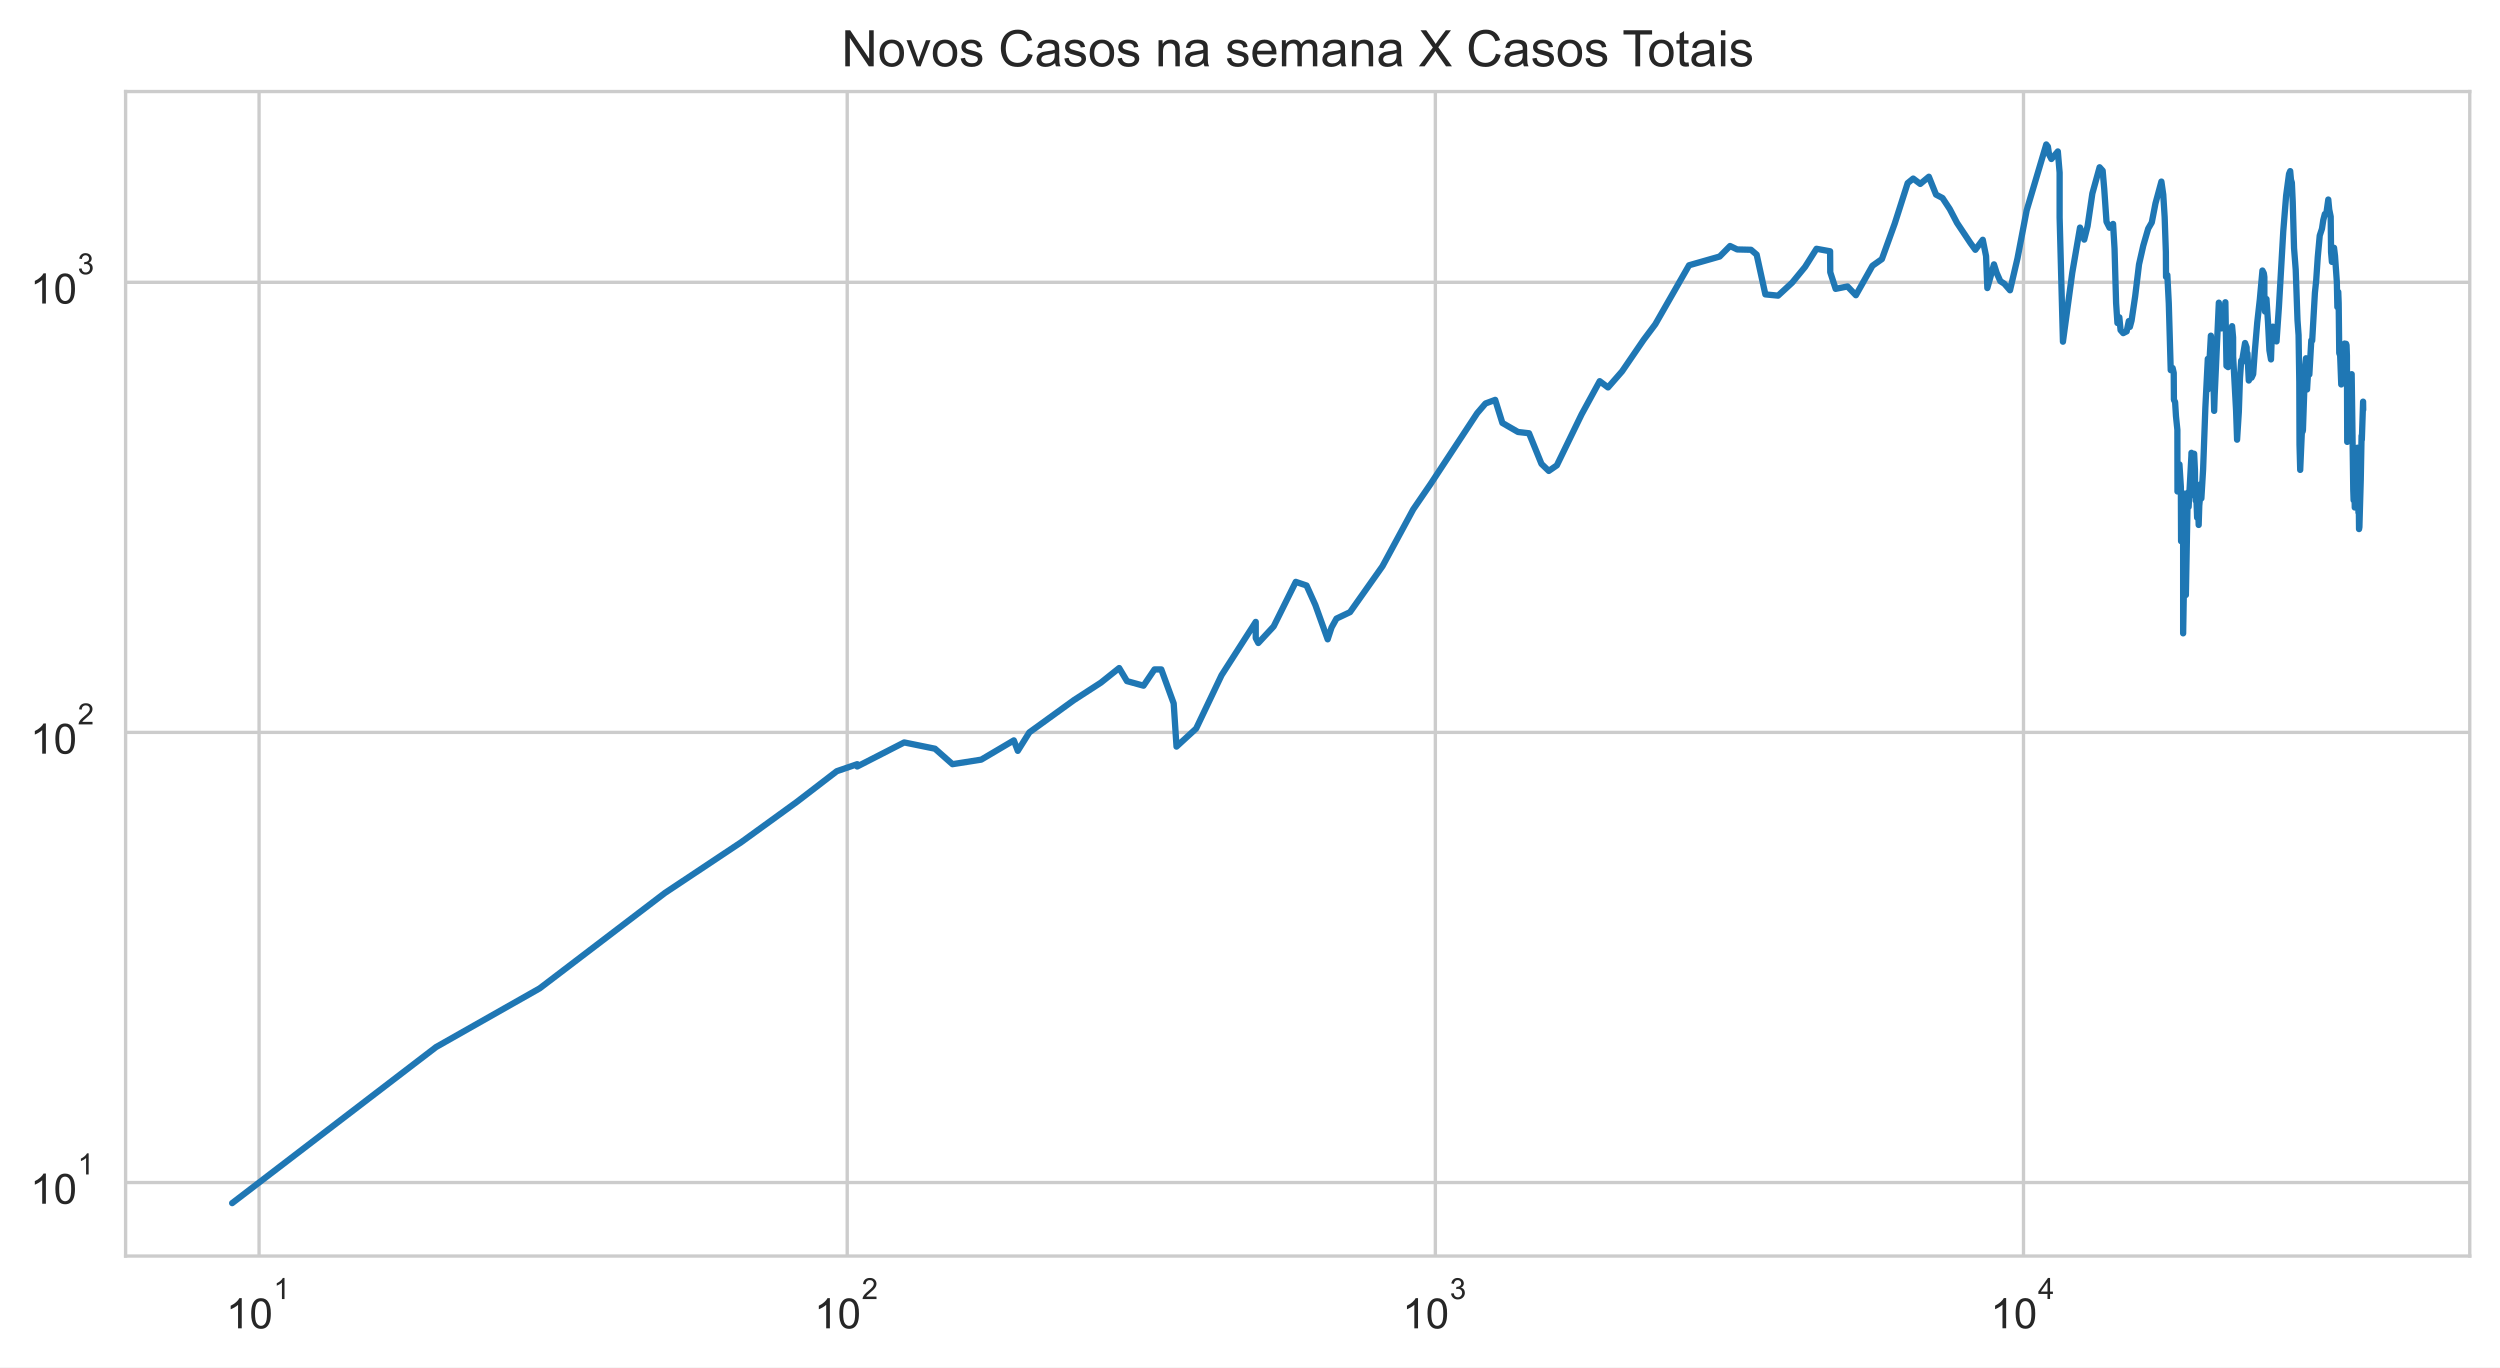
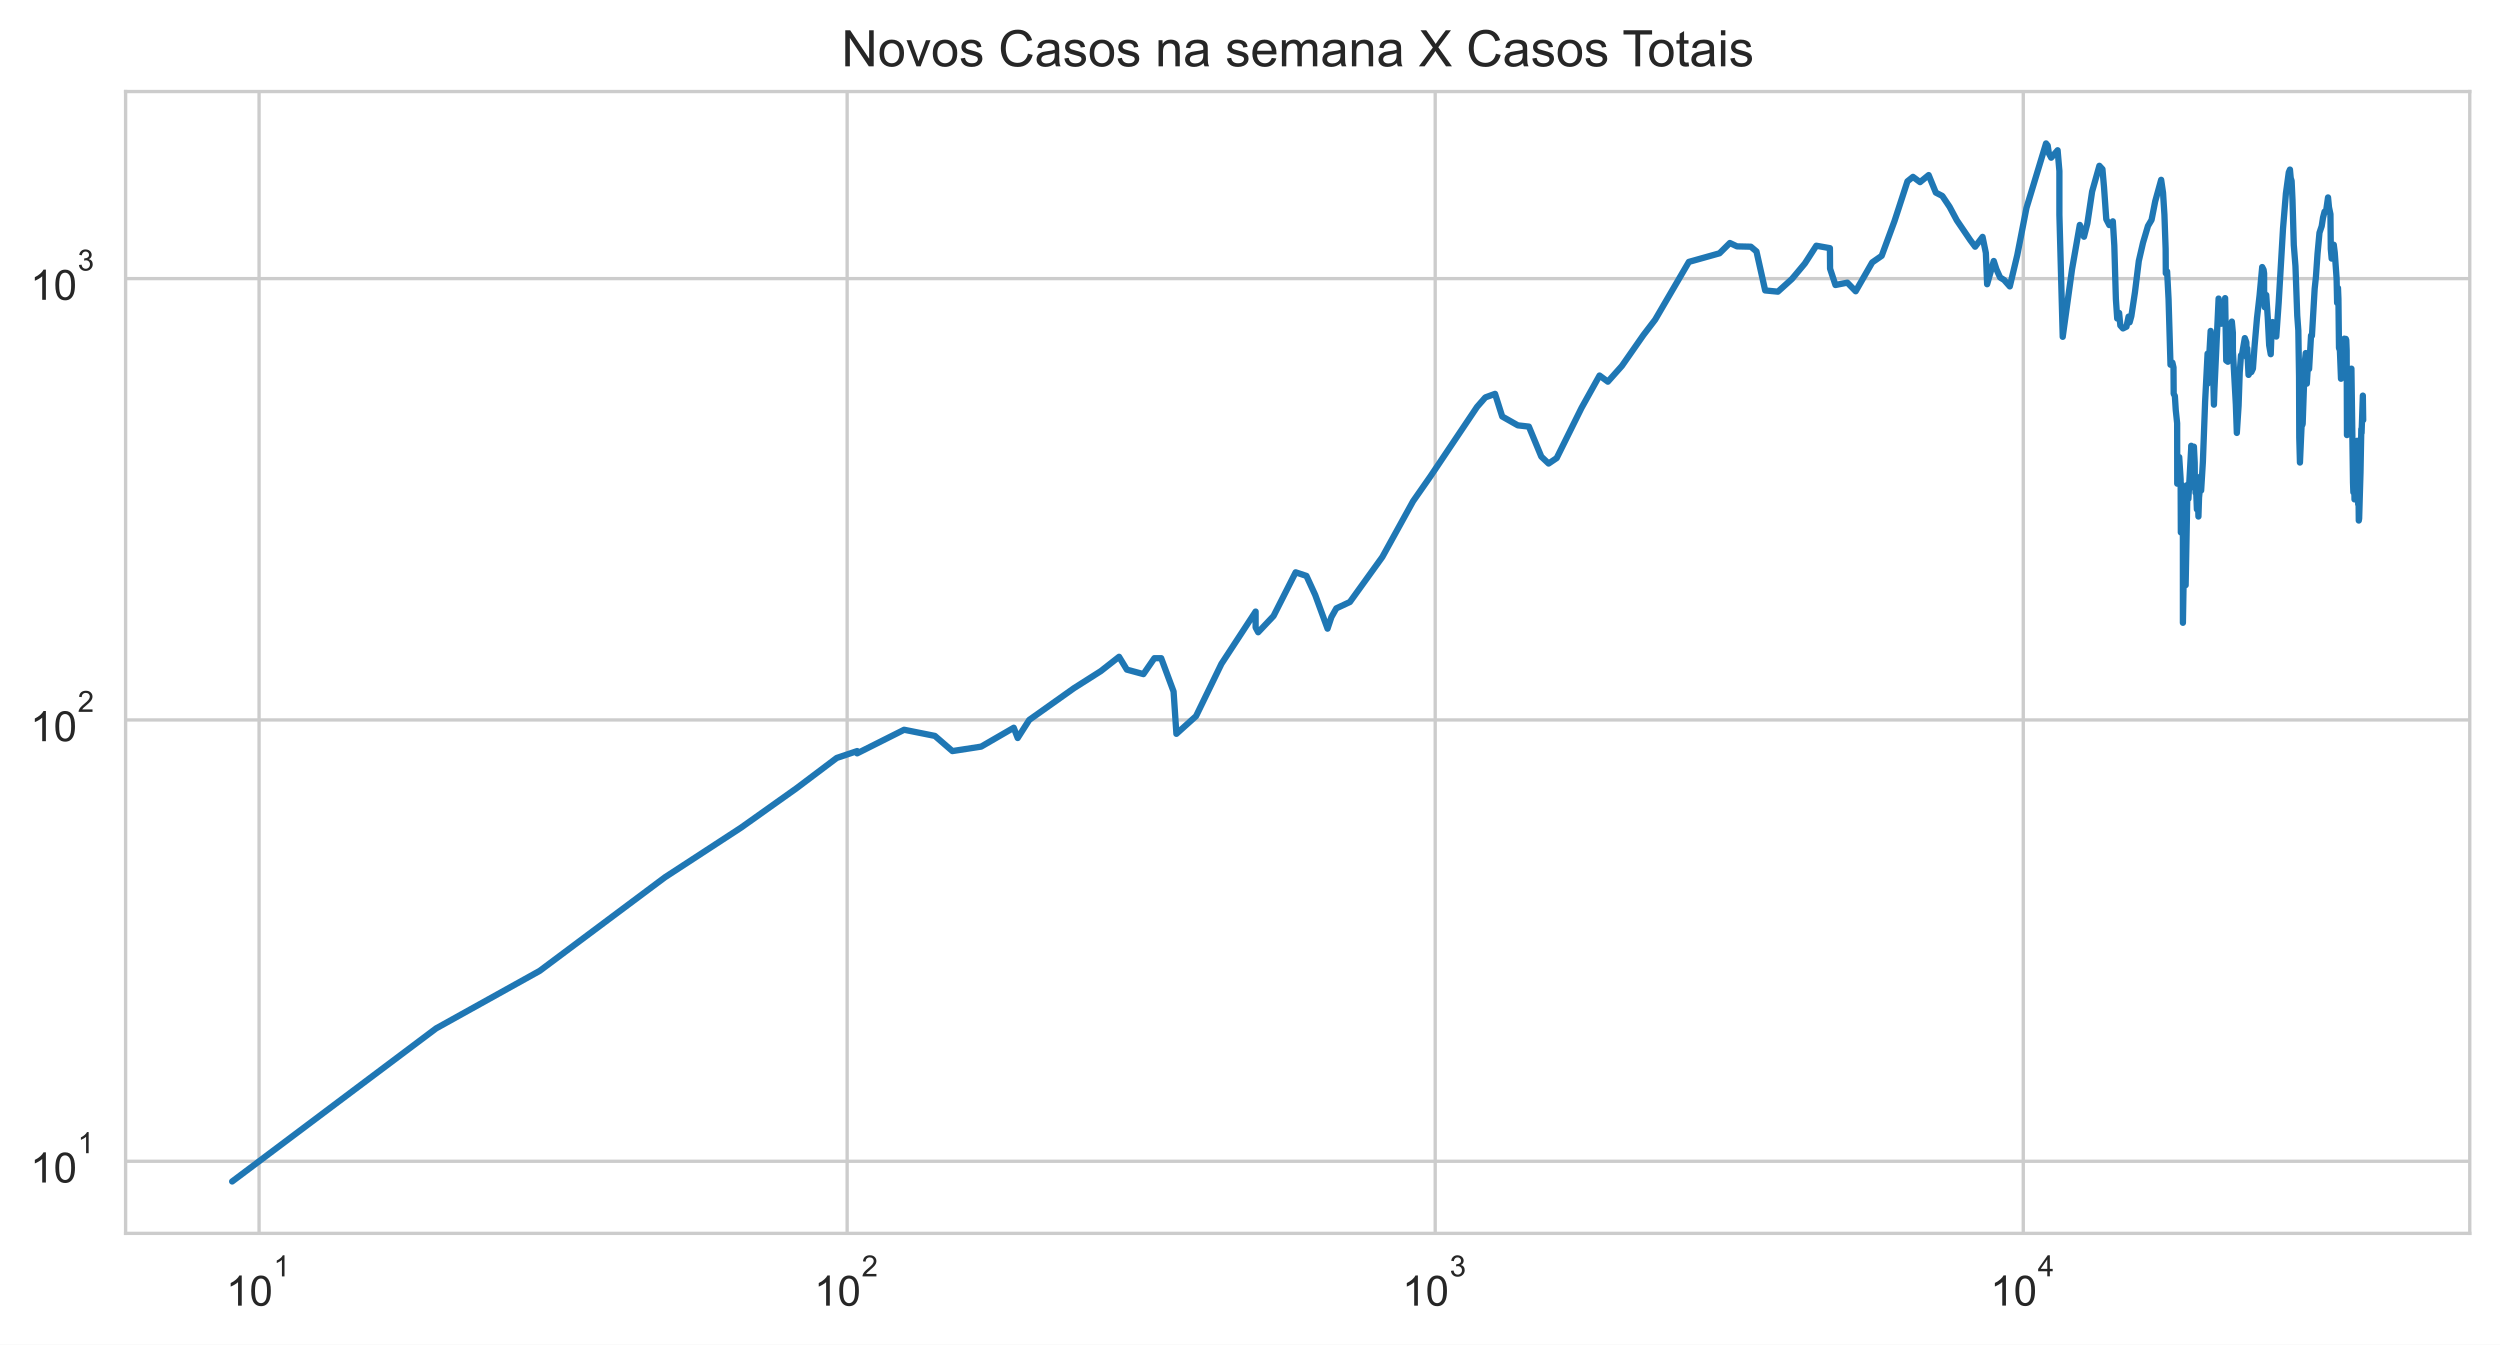
- <svg xmlns="http://www.w3.org/2000/svg" xmlns:xlink="http://www.w3.org/1999/xlink" height="325.489pt" version="1.1" viewBox="0 0 595.1 325.489" width="595.1pt">
+ <svg xmlns="http://www.w3.org/2000/svg" xmlns:xlink="http://www.w3.org/1999/xlink" height="320.089pt" version="1.1" viewBox="0 0 595.1 320.089" width="595.1pt">
  <defs>
    <style type="text/css">*{stroke-linecap:butt;stroke-linejoin:round;}</style>
  </defs>
  <g id="figure_1">
    <g id="patch_1">
-       <path d="M 0 325.489  L 595.1 325.489  L 595.1 0  L 0 0  z " style="fill:#ffffff;" />
+       <path d="M 0 320.089  L 595.1 320.089  L 595.1 0  L 0 0  z " style="fill:#ffffff;" />
    </g>
    <g id="axes_1">
      <g id="patch_2">
-         <path d="M 29.9 298.989  L 587.9 298.989  L 587.9 21.789  L 29.9 21.789  z " style="fill:#ffffff;" />
+         <path d="M 29.9 293.589  L 587.9 293.589  L 587.9 21.789  L 29.9 21.789  z " style="fill:#ffffff;" />
      </g>
      <g id="matplotlib.axis_1">
        <g id="xtick_1">
          <g id="line2d_1">
-             <path clip-path="url(#p2f6c723fe8)" d="M 61.67 298.989  L 61.67 21.789  " style="fill:none;stroke:#cccccc;stroke-linecap:round;stroke-width:0.8;" />
+             <path clip-path="url(#p7bf59146cd)" d="M 61.669 293.589  L 61.669 21.789  " style="fill:none;stroke:#cccccc;stroke-linecap:round;stroke-width:0.8;" />
          </g>
          <g id="text_1">
-             <g style="fill:#262626;" transform="translate(53.81973 316.3019)scale(0.1 -0.1)">
+             <g style="fill:#262626;" transform="translate(53.81896 310.9019)scale(0.1 -0.1)">
              <defs>
                <path d="M 37.25 0  L 28.469 0  L 28.469 56  Q 25.297 52.984 20.141 49.953  Q 14.984 46.922 10.891 45.406  L 10.891 53.906  Q 18.266 57.375 23.781 62.297  Q 29.297 67.234 31.594 71.875  L 37.25 71.875  z " id="ArialMT-49" />
                <path d="M 4.156 35.297  Q 4.156 48 6.766 55.734  Q 9.375 63.484 14.516 67.672  Q 19.672 71.875 27.484 71.875  Q 33.25 71.875 37.594 69.547  Q 41.938 67.234 44.766 62.859  Q 47.609 58.5 49.219 52.219  Q 50.828 45.953 50.828 35.297  Q 50.828 22.703 48.234 14.969  Q 45.656 7.234 40.5 3  Q 35.359 -1.219 27.484 -1.219  Q 17.141 -1.219 11.234 6.203  Q 4.156 15.141 4.156 35.297  z M 13.188 35.297  Q 13.188 17.672 17.312 11.828  Q 21.438 6 27.484 6  Q 33.547 6 37.672 11.859  Q 41.797 17.719 41.797 35.297  Q 41.797 52.984 37.672 58.781  Q 33.547 64.594 27.391 64.594  Q 21.344 64.594 17.719 59.469  Q 13.188 52.938 13.188 35.297  z " id="ArialMT-48" />
              </defs>
              <use transform="translate(0 0.99375)" xlink:href="#ArialMT-49" />
              <use transform="translate(55.61523 0.99375)" xlink:href="#ArialMT-48" />
              <use transform="translate(112.9728 70.6875)scale(0.7)" xlink:href="#ArialMT-49" />
            </g>
          </g>
        </g>
        <g id="xtick_2">
          <g id="line2d_2">
-             <path clip-path="url(#p2f6c723fe8)" d="M 201.671 298.989  L 201.671 21.789  " style="fill:none;stroke:#cccccc;stroke-linecap:round;stroke-width:0.8;" />
+             <path clip-path="url(#p7bf59146cd)" d="M 201.653 293.589  L 201.653 21.789  " style="fill:none;stroke:#cccccc;stroke-linecap:round;stroke-width:0.8;" />
          </g>
          <g id="text_2">
-             <g style="fill:#262626;" transform="translate(193.8207 316.3019)scale(0.1 -0.1)">
+             <g style="fill:#262626;" transform="translate(193.803 310.9019)scale(0.1 -0.1)">
              <defs>
                <path d="M 50.344 8.453  L 50.344 0  L 3.031 0  Q 2.938 3.172 4.047 6.109  Q 5.859 10.938 9.828 15.625  Q 13.812 20.312 21.344 26.469  Q 33.016 36.031 37.109 41.625  Q 41.219 47.219 41.219 52.203  Q 41.219 57.422 37.469 61  Q 33.734 64.594 27.734 64.594  Q 21.391 64.594 17.578 60.781  Q 13.766 56.984 13.719 50.25  L 4.688 51.172  Q 5.609 61.281 11.656 66.578  Q 17.719 71.875 27.938 71.875  Q 38.234 71.875 44.234 66.156  Q 50.25 60.453 50.25 52  Q 50.25 47.703 48.484 43.547  Q 46.734 39.406 42.656 34.812  Q 38.578 30.219 29.109 22.219  Q 21.188 15.578 18.938 13.203  Q 16.703 10.844 15.234 8.453  z " id="ArialMT-50" />
              </defs>
              <use transform="translate(0 0.99375)" xlink:href="#ArialMT-49" />
              <use transform="translate(55.61523 0.99375)" xlink:href="#ArialMT-48" />
              <use transform="translate(112.9728 70.6875)scale(0.7)" xlink:href="#ArialMT-50" />
            </g>
          </g>
        </g>
        <g id="xtick_3">
          <g id="line2d_3">
-             <path clip-path="url(#p2f6c723fe8)" d="M 341.672 298.989  L 341.672 21.789  " style="fill:none;stroke:#cccccc;stroke-linecap:round;stroke-width:0.8;" />
+             <path clip-path="url(#p7bf59146cd)" d="M 341.637 293.589  L 341.637 21.789  " style="fill:none;stroke:#cccccc;stroke-linecap:round;stroke-width:0.8;" />
          </g>
          <g id="text_3">
-             <g style="fill:#262626;" transform="translate(333.8216 316.3019)scale(0.1 -0.1)">
+             <g style="fill:#262626;" transform="translate(333.7871 310.9019)scale(0.1 -0.1)">
              <defs>
                <path d="M 4.203 18.891  L 12.984 20.062  Q 14.5 12.594 18.141 9.297  Q 21.781 6 27 6  Q 33.203 6 37.469 10.297  Q 41.75 14.594 41.75 20.953  Q 41.75 27 37.797 30.922  Q 33.844 34.859 27.734 34.859  Q 25.25 34.859 21.531 33.891  L 22.516 41.609  Q 23.391 41.5 23.922 41.5  Q 29.547 41.5 34.031 44.422  Q 38.531 47.359 38.531 53.469  Q 38.531 58.297 35.25 61.469  Q 31.984 64.656 26.812 64.656  Q 21.688 64.656 18.266 61.422  Q 14.844 58.203 13.875 51.766  L 5.078 53.328  Q 6.688 62.156 12.391 67.016  Q 18.109 71.875 26.609 71.875  Q 32.469 71.875 37.391 69.359  Q 42.328 66.844 44.938 62.5  Q 47.562 58.156 47.562 53.266  Q 47.562 48.641 45.062 44.828  Q 42.578 41.016 37.703 38.766  Q 44.047 37.312 47.562 32.688  Q 51.078 28.078 51.078 21.141  Q 51.078 11.766 44.234 5.25  Q 37.406 -1.266 26.953 -1.266  Q 17.531 -1.266 11.297 4.344  Q 5.078 9.969 4.203 18.891  z " id="ArialMT-51" />
              </defs>
              <use transform="translate(0 0.99375)" xlink:href="#ArialMT-49" />
              <use transform="translate(55.61523 0.99375)" xlink:href="#ArialMT-48" />
              <use transform="translate(112.9728 70.6875)scale(0.7)" xlink:href="#ArialMT-51" />
            </g>
          </g>
        </g>
        <g id="xtick_4">
          <g id="line2d_4">
-             <path clip-path="url(#p2f6c723fe8)" d="M 481.673 298.989  L 481.673 21.789  " style="fill:none;stroke:#cccccc;stroke-linecap:round;stroke-width:0.8;" />
+             <path clip-path="url(#p7bf59146cd)" d="M 481.621 293.589  L 481.621 21.789  " style="fill:none;stroke:#cccccc;stroke-linecap:round;stroke-width:0.8;" />
          </g>
          <g id="text_4">
-             <g style="fill:#262626;" transform="translate(473.8225 316.2019)scale(0.1 -0.1)">
+             <g style="fill:#262626;" transform="translate(473.7712 310.8019)scale(0.1 -0.1)">
              <defs>
                <path d="M 32.328 0  L 32.328 17.141  L 1.266 17.141  L 1.266 25.203  L 33.938 71.578  L 41.109 71.578  L 41.109 25.203  L 50.781 25.203  L 50.781 17.141  L 41.109 17.141  L 41.109 0  z M 32.328 25.203  L 32.328 57.469  L 9.906 25.203  z " id="ArialMT-52" />
              </defs>
              <use transform="translate(0 0.201563)" xlink:href="#ArialMT-49" />
              <use transform="translate(55.61523 0.201563)" xlink:href="#ArialMT-48" />
              <use transform="translate(112.9728 69.89531)scale(0.7)" xlink:href="#ArialMT-52" />
            </g>
          </g>
        </g>
        <g id="xtick_5" />
        <g id="xtick_6" />
        <g id="xtick_7" />
        <g id="xtick_8" />
        <g id="xtick_9" />
        <g id="xtick_10" />
        <g id="xtick_11" />
        <g id="xtick_12" />
        <g id="xtick_13" />
        <g id="xtick_14" />
        <g id="xtick_15" />
        <g id="xtick_16" />
        <g id="xtick_17" />
        <g id="xtick_18" />
        <g id="xtick_19" />
        <g id="xtick_20" />
        <g id="xtick_21" />
        <g id="xtick_22" />
        <g id="xtick_23" />
        <g id="xtick_24" />
        <g id="xtick_25" />
        <g id="xtick_26" />
        <g id="xtick_27" />
        <g id="xtick_28" />
        <g id="xtick_29" />
        <g id="xtick_30" />
        <g id="xtick_31" />
        <g id="xtick_32" />
        <g id="xtick_33" />
        <g id="xtick_34" />
        <g id="xtick_35" />
        <g id="xtick_36" />
      </g>
      <g id="matplotlib.axis_2">
        <g id="ytick_1">
          <g id="line2d_5">
-             <path clip-path="url(#p2f6c723fe8)" d="M 29.9 281.487  L 587.9 281.487  " style="fill:none;stroke:#cccccc;stroke-linecap:round;stroke-width:0.8;" />
+             <path clip-path="url(#p7bf59146cd)" d="M 29.9 276.428  L 587.9 276.428  " style="fill:none;stroke:#cccccc;stroke-linecap:round;stroke-width:0.8;" />
          </g>
          <g id="text_5">
-             <g style="fill:#262626;" transform="translate(7.2 286.643)scale(0.1 -0.1)">
+             <g style="fill:#262626;" transform="translate(7.2 281.5839)scale(0.1 -0.1)">
              <use transform="translate(0 0.99375)" xlink:href="#ArialMT-49" />
              <use transform="translate(55.61523 0.99375)" xlink:href="#ArialMT-48" />
              <use transform="translate(112.9728 70.6875)scale(0.7)" xlink:href="#ArialMT-49" />
            </g>
          </g>
        </g>
        <g id="ytick_2">
          <g id="line2d_6">
-             <path clip-path="url(#p2f6c723fe8)" d="M 29.9 174.342  L 587.9 174.342  " style="fill:none;stroke:#cccccc;stroke-linecap:round;stroke-width:0.8;" />
+             <path clip-path="url(#p7bf59146cd)" d="M 29.9 171.371  L 587.9 171.371  " style="fill:none;stroke:#cccccc;stroke-linecap:round;stroke-width:0.8;" />
          </g>
          <g id="text_6">
-             <g style="fill:#262626;" transform="translate(7.2 179.4987)scale(0.1 -0.1)">
+             <g style="fill:#262626;" transform="translate(7.2 176.5268)scale(0.1 -0.1)">
              <use transform="translate(0 0.99375)" xlink:href="#ArialMT-49" />
              <use transform="translate(55.61523 0.99375)" xlink:href="#ArialMT-48" />
              <use transform="translate(112.9728 70.6875)scale(0.7)" xlink:href="#ArialMT-50" />
            </g>
          </g>
        </g>
        <g id="ytick_3">
          <g id="line2d_7">
-             <path clip-path="url(#p2f6c723fe8)" d="M 29.9 67.198  L 587.9 67.198  " style="fill:none;stroke:#cccccc;stroke-linecap:round;stroke-width:0.8;" />
+             <path clip-path="url(#p7bf59146cd)" d="M 29.9 66.314  L 587.9 66.314  " style="fill:none;stroke:#cccccc;stroke-linecap:round;stroke-width:0.8;" />
          </g>
          <g id="text_7">
-             <g style="fill:#262626;" transform="translate(7.2 72.35434)scale(0.1 -0.1)">
+             <g style="fill:#262626;" transform="translate(7.2 71.46976)scale(0.1 -0.1)">
              <use transform="translate(0 0.99375)" xlink:href="#ArialMT-49" />
              <use transform="translate(55.61523 0.99375)" xlink:href="#ArialMT-48" />
              <use transform="translate(112.9728 70.6875)scale(0.7)" xlink:href="#ArialMT-51" />
            </g>
          </g>
        </g>
        <g id="ytick_4" />
        <g id="ytick_5" />
        <g id="ytick_6" />
        <g id="ytick_7" />
        <g id="ytick_8" />
        <g id="ytick_9" />
        <g id="ytick_10" />
        <g id="ytick_11" />
        <g id="ytick_12" />
        <g id="ytick_13" />
        <g id="ytick_14" />
        <g id="ytick_15" />
        <g id="ytick_16" />
        <g id="ytick_17" />
        <g id="ytick_18" />
        <g id="ytick_19" />
        <g id="ytick_20" />
        <g id="ytick_21" />
        <g id="ytick_22" />
        <g id="ytick_23" />
      </g>
      <g id="line2d_8">
-         <path clip-path="url(#p2f6c723fe8)" d="M 55.264 286.389  L 103.814 249.233  L 128.467 235.269  L 158.298 212.544  L 176.407 200.499  L 189.605 190.939  L 199.189 183.577  L 204.055 181.905  L 204.055 182.455  L 215.238 176.729  L 222.561 178.222  L 226.728 181.905  L 233.575 180.823  L 241.333 176.242  L 242.276 178.731  L 245.019 174.342  L 255.656 166.641  L 262.062 162.493  L 266.407 159.019  L 268.265 162.134  L 272.202 163.22  L 274.813 159.355  L 276.435 159.355  L 279.384 167.436  L 280.058 177.719  L 284.731 173.421  L 290.78 160.724  L 298.916 148.037  L 298.916 151.894  L 299.527 153.057  L 303.185 149.107  L 308.446 138.508  L 311.017 139.377  L 313.095 143.988  L 316.038 152.182  L 316.958 149.378  L 318.133 147.251  L 321.359 145.716  L 329.084 134.783  L 336.403 121.248  L 340.505 115.258  L 351.632 98.348  L 353.612 96.043  L 355.916 95.186  L 357.624 100.678  L 361.343 102.829  L 363.969 103.13  L 366.93 110.42  L 368.67 112.1  L 370.59 110.775  L 376.491 98.622  L 380.793 90.736  L 382.774 92.226  L 386.113 88.403  L 391.247 80.896  L 394.034 77.176  L 402.063 63.145  L 409.354 61.06  L 411.82 58.559  L 413.523 59.378  L 416.808 59.457  L 418.154 60.614  L 420.226 70.077  L 423.256 70.375  L 426.596 67.291  L 429.675 63.531  L 432.402 59.221  L 435.636 59.813  L 435.675 64.795  L 436.957 68.76  L 439.783 68.186  L 441.772 70.276  L 445.709 63.274  L 447.962 61.676  L 451.017 53.234  L 454.099 43.587  L 455.415 42.507  L 457.096 43.783  L 459.146 42.071  L 460.857 46.327  L 462.396 47.137  L 464.132 49.78  L 465.852 53.062  L 469.055 57.869  L 470.211 59.457  L 471.977 57.076  L 472.763 60.979  L 473.065 68.567  L 474.642 62.933  L 475.273 64.928  L 476.152 66.92  L 477.096 67.525  L 478.464 69.098  L 480.239 61.511  L 482.428 50.069  L 487.09 34.389  L 487.484 34.898  L 487.765 36.796  L 488.313 37.848  L 489.847 36.051  L 490.271 41.105  L 490.271 51.741  L 491.062 81.335  L 493.283 64.928  L 495.128 54.174  L 496.124 57.039  L 496.929 53.823  L 498.063 46.061  L 499.789 39.821  L 500.515 40.629  L 500.889 44.951  L 501.432 52.788  L 502.152 54.209  L 502.993 53.303  L 503.343 59.182  L 503.717 72.152  L 504.033 76.889  L 504.486 75.533  L 504.778 78.581  L 505.411 79.3  L 506.236 78.879  L 506.737 76.432  L 506.995 77.815  L 507.398 76.319  L 508.256 70.525  L 509.172 62.933  L 510.181 58.482  L 511.357 54.42  L 512.209 52.959  L 513.086 48.424  L 514.498 43.224  L 514.943 46.357  L 515.273 51.674  L 515.562 60.012  L 515.601 65.913  L 515.913 65.463  L 516.258 72.204  L 516.718 88.11  L 517.171 87.603  L 517.435 88.772  L 517.478 95.186  L 517.761 95.699  L 517.969 99.081  L 518.303 102.331  L 518.323 116.989  L 518.582 116.989  L 518.793 110.538  L 519.133 115.916  L 519.182 128.819  L 519.447 117.261  L 519.672 128.47  L 519.675 150.759  L 519.964 133.605  L 520.326 141.626  L 520.326 141.626  L 520.775 117.261  L 520.982 120.657  L 521.635 108.573  L 521.657 107.787  L 521.657 114.997  L 522.071 108.686  L 522.293 108.01  L 522.48 111.856  L 522.533 118.226  L 522.679 118.226  L 522.679 119.212  L 522.744 116.315  L 523.003 123.222  L 523.261 121.248  L 523.372 124.96  L 523.515 120.364  L 523.701 118.365  L 523.835 115.258  L 524.014 118.646  L 524.428 111.735  L 524.964 97.005  L 525.546 85.418  L 525.567 92.706  L 526.278 79.907  L 526.554 82.549  L 526.827 88.403  L 527.058 97.806  L 527.185 94.012  L 527.185 94.012  L 528.172 72.049  L 528.584 77.292  L 528.808 78.167  L 529.138 76.774  L 529.728 71.946  L 529.728 71.946  L 529.989 87.1  L 530.378 87.387  L 530.884 80.337  L 531.323 77.64  L 531.567 80.337  L 531.575 85.144  L 531.583 84.939  L 532.272 97.716  L 532.513 104.666  L 532.93 98.076  L 533.199 90.046  L 533.498 85.833  L 533.757 85.556  L 534.414 81.651  L 534.778 82.678  L 534.859 86.252  L 534.983 84.129  L 535.299 90.582  L 535.678 89.895  L 535.962 89.895  L 536.344 89.068  L 536.737 83.596  L 537.314 76.774  L 537.927 71.281  L 538.55 64.399  L 538.881 65.061  L 539.009 65.958  L 539.009 69.978  L 539.163 74.162  L 539.509 71.179  L 539.867 76.546  L 540.212 83.398  L 540.584 85.556  L 540.704 82.098  L 541.017 77.756  L 541.255 80.337  L 541.621 79.846  L 541.904 81.272  L 542.479 72.988  L 543.51 55.026  L 544.192 46.536  L 544.88 41.398  L 545.157 40.734  L 545.338 42.781  L 545.551 43.475  L 545.762 48.083  L 546.074 59.065  L 546.469 64.18  L 546.895 76.206  L 547.153 79.785  L 547.324 91.046  L 547.376 105.825  L 547.539 111.856  L 548.002 101.254  L 548.11 102.729  L 548.188 102.43  L 548.699 87.387  L 548.918 85.281  L 549.015 91.279  L 549.171 92.706  L 549.497 87.243  L 549.716 89.143  L 550.181 81.021  L 550.393 81.084  L 551.041 69.683  L 551.342 66.781  L 551.725 61.142  L 552.187 56.076  L 552.718 54.456  L 553.035 52.38  L 553.402 50.947  L 553.732 51.013  L 554.224 47.501  L 554.451 49.876  L 554.797 51.575  L 554.885 60.012  L 555.087 62.342  L 555.592 58.987  L 555.824 60.897  L 556.262 67.152  L 556.385 73.094  L 556.596 69.487  L 556.699 72.152  L 556.834 84.062  L 557.047 84.6  L 557.31 91.514  L 557.471 89.743  L 557.969 82.162  L 558.111 81.779  L 558.301 82.484  L 558.458 81.842  L 558.568 82.162  L 558.66 84.667  L 558.731 105.189  L 559.318 91.357  L 559.469 91.514  L 559.704 89.895  L 559.707 91.671  L 559.791 89.068  L 560.17 116.718  L 560.254 119.069  L 560.321 113.969  L 560.381 115.783  L 560.452 116.182  L 560.527 120.804  L 560.627 116.853  L 560.723 118.505  L 561.081 107.234  L 561.162 106.578  L 561.264 111.493  L 561.362 111.252  L 561.403 121.997  L 561.485 119.64  L 561.546 125.936  L 561.631 125.445  L 561.956 114.224  L 562.146 103.738  L 562.212 104.666  L 562.511 95.613  L 562.536 97.537  L 562.536 97.537  " style="fill:none;stroke:#1f77b4;stroke-linecap:round;stroke-width:1.5;" />
+         <path clip-path="url(#p7bf59146cd)" d="M 55.264 281.235  L 103.808 244.802  L 128.458 231.11  L 158.285 208.828  L 176.392 197.018  L 189.588 187.644  L 199.171 180.425  L 204.037 178.786  L 204.037 179.326  L 215.219 173.711  L 222.541 175.175  L 226.707 178.786  L 233.554 177.725  L 241.311 173.233  L 242.253 175.674  L 244.996 171.371  L 255.632 163.819  L 262.037 159.752  L 266.381 156.346  L 268.239 159.4  L 272.176 160.465  L 274.787 156.675  L 276.408 156.675  L 279.357 164.599  L 280.031 174.682  L 284.704 170.467  L 290.751 158.017  L 298.887 145.578  L 298.887 149.36  L 299.498 150.5  L 303.155 146.627  L 308.416 136.234  L 310.986 137.087  L 313.064 141.608  L 316.007 149.642  L 316.926 146.893  L 318.102 144.807  L 321.327 143.302  L 329.051 132.582  L 336.369 119.31  L 340.471 113.437  L 351.596 96.857  L 353.576 94.597  L 355.88 93.756  L 357.587 99.141  L 361.306 101.25  L 363.932 101.545  L 366.892 108.694  L 368.632 110.34  L 370.552 109.042  L 376.452 97.125  L 380.754 89.393  L 382.734 90.853  L 386.073 87.105  L 391.207 79.744  L 393.993 76.097  L 402.021 62.34  L 409.312 60.295  L 411.777 57.843  L 413.479 58.646  L 416.764 58.723  L 418.11 59.857  L 420.182 69.137  L 423.212 69.429  L 426.551 66.405  L 429.63 62.718  L 432.356 58.492  L 435.591 59.072  L 435.629 63.957  L 436.911 67.845  L 439.737 67.282  L 441.726 69.331  L 445.662 62.465  L 447.915 60.899  L 450.97 52.621  L 454.051 43.162  L 455.367 42.103  L 457.047 43.355  L 459.098 41.676  L 460.808 45.849  L 462.347 46.643  L 464.083 49.235  L 465.803 52.452  L 469.005 57.166  L 470.161 58.723  L 471.927 56.389  L 472.713 60.215  L 473.015 67.656  L 474.591 62.131  L 475.223 64.087  L 476.101 66.041  L 477.046 66.634  L 478.413 68.176  L 480.188 60.737  L 482.376 49.518  L 487.038 34.144  L 487.432 34.643  L 487.713 36.503  L 488.261 37.536  L 489.795 35.773  L 490.218 40.729  L 490.218 51.158  L 491.01 80.175  L 493.23 64.087  L 495.075 53.543  L 496.071 56.352  L 496.875 53.199  L 498.009 45.588  L 499.735 39.47  L 500.462 40.262  L 500.835 44.5  L 501.378 52.184  L 502.098 53.577  L 502.939 52.689  L 503.289 58.454  L 503.663 71.171  L 503.979 75.815  L 504.432 74.486  L 504.724 77.475  L 505.356 78.179  L 506.182 77.767  L 506.683 75.368  L 506.94 76.723  L 507.344 75.257  L 508.202 69.576  L 509.118 62.131  L 510.126 57.767  L 511.302 53.785  L 512.154 52.351  L 513.03 47.905  L 514.443 42.806  L 514.888 45.878  L 515.217 51.092  L 515.507 59.267  L 515.545 65.054  L 515.858 64.612  L 516.203 71.222  L 516.662 86.818  L 517.115 86.321  L 517.379 87.467  L 517.423 93.756  L 517.705 94.259  L 517.913 97.575  L 518.247 100.762  L 518.267 115.134  L 518.526 115.134  L 518.738 108.809  L 519.077 114.082  L 519.126 126.734  L 519.391 115.401  L 519.616 126.392  L 519.619 148.247  L 519.908 131.427  L 520.27 139.291  L 520.27 139.291  L 520.719 115.401  L 520.926 118.731  L 521.579 106.882  L 521.601 106.112  L 521.601 113.181  L 522.015 106.993  L 522.237 106.33  L 522.424 110.101  L 522.477 116.347  L 522.622 116.347  L 522.622 117.314  L 522.687 114.474  L 522.947 121.246  L 523.205 119.31  L 523.315 122.95  L 523.459 118.444  L 523.645 116.484  L 523.779 113.437  L 523.958 116.759  L 524.372 109.982  L 524.908 95.539  L 525.49 84.179  L 525.51 91.325  L 526.221 78.775  L 526.498 81.365  L 526.77 87.105  L 527.001 96.325  L 527.128 92.605  L 527.128 92.605  L 528.115 71.07  L 528.527 76.21  L 528.751 77.069  L 529.081 75.703  L 529.671 70.969  L 529.671 70.969  L 529.932 85.828  L 530.321 86.109  L 530.826 79.197  L 531.266 76.552  L 531.51 79.197  L 531.518 83.91  L 531.526 83.709  L 532.215 96.237  L 532.455 103.051  L 532.873 96.59  L 533.142 88.717  L 533.44 84.586  L 533.699 84.314  L 534.356 80.485  L 534.72 81.492  L 534.802 84.996  L 534.926 82.914  L 535.241 89.242  L 535.62 88.568  L 535.904 88.568  L 536.287 87.758  L 536.679 82.392  L 537.256 75.703  L 537.869 70.317  L 538.492 63.569  L 538.823 64.218  L 538.951 65.098  L 538.951 69.04  L 539.105 73.142  L 539.451 70.217  L 539.809 75.479  L 540.153 82.198  L 540.526 84.314  L 540.646 80.923  L 540.958 76.666  L 541.196 79.197  L 541.562 78.715  L 541.845 80.113  L 542.42 71.991  L 543.451 54.378  L 544.134 46.054  L 544.821 41.016  L 545.098 40.365  L 545.279 42.372  L 545.492 43.052  L 545.703 47.571  L 546.015 58.338  L 546.41 63.355  L 546.836 75.146  L 547.093 78.655  L 547.265 89.696  L 547.317 104.188  L 547.479 110.101  L 547.943 99.706  L 548.051 101.152  L 548.128 100.859  L 548.639 86.109  L 548.859 84.044  L 548.955 89.925  L 549.112 91.325  L 549.437 85.968  L 549.656 87.831  L 550.121 79.867  L 550.333 79.928  L 550.982 68.75  L 551.282 65.905  L 551.666 60.375  L 552.127 55.408  L 552.658 53.82  L 552.975 51.784  L 553.342 50.379  L 553.672 50.443  L 554.164 47  L 554.391 49.329  L 554.737 50.994  L 554.824 59.267  L 555.026 61.552  L 555.531 58.262  L 555.764 60.136  L 556.202 66.268  L 556.325 72.094  L 556.536 68.558  L 556.639 71.171  L 556.773 82.849  L 556.987 83.376  L 557.25 90.156  L 557.411 88.42  L 557.909 80.986  L 558.051 80.61  L 558.241 81.302  L 558.397 80.672  L 558.507 80.986  L 558.6 83.442  L 558.67 103.564  L 559.258 90.002  L 559.408 90.156  L 559.643 88.568  L 559.646 90.31  L 559.731 87.758  L 560.11 114.869  L 560.193 117.174  L 560.26 112.173  L 560.32 113.952  L 560.391 114.343  L 560.466 118.875  L 560.566 115.001  L 560.662 116.621  L 561.021 105.569  L 561.101 104.926  L 561.203 109.745  L 561.301 109.51  L 561.342 120.045  L 561.424 117.734  L 561.485 123.907  L 561.57 123.426  L 561.895 112.423  L 562.085 102.142  L 562.151 103.051  L 562.45 94.175  L 562.536 99.992  L 562.536 99.992  " style="fill:none;stroke:#1f77b4;stroke-linecap:round;stroke-width:1.5;" />
      </g>
      <g id="patch_3">
-         <path d="M 29.9 298.989  L 29.9 21.789  " style="fill:none;stroke:#cccccc;stroke-linecap:square;stroke-linejoin:miter;stroke-width:0.8;" />
+         <path d="M 29.9 293.589  L 29.9 21.789  " style="fill:none;stroke:#cccccc;stroke-linecap:square;stroke-linejoin:miter;stroke-width:0.8;" />
      </g>
      <g id="patch_4">
-         <path d="M 587.9 298.989  L 587.9 21.789  " style="fill:none;stroke:#cccccc;stroke-linecap:square;stroke-linejoin:miter;stroke-width:0.8;" />
+         <path d="M 587.9 293.589  L 587.9 21.789  " style="fill:none;stroke:#cccccc;stroke-linecap:square;stroke-linejoin:miter;stroke-width:0.8;" />
      </g>
      <g id="patch_5">
-         <path d="M 29.9 298.989  L 587.9 298.989  " style="fill:none;stroke:#cccccc;stroke-linecap:square;stroke-linejoin:miter;stroke-width:0.8;" />
+         <path d="M 29.9 293.589  L 587.9 293.589  " style="fill:none;stroke:#cccccc;stroke-linecap:square;stroke-linejoin:miter;stroke-width:0.8;" />
      </g>
      <g id="patch_6">
        <path d="M 29.9 21.789  L 587.9 21.789  " style="fill:none;stroke:#cccccc;stroke-linecap:square;stroke-linejoin:miter;stroke-width:0.8;" />
      </g>
      <g id="text_8">
        <g style="fill:#262626;" transform="translate(200.2953 15.78937)scale(0.12 -0.12)">
          <defs>
            <path d="M 7.625 0  L 7.625 71.578  L 17.328 71.578  L 54.938 15.375  L 54.938 71.578  L 64.016 71.578  L 64.016 0  L 54.297 0  L 16.703 56.25  L 16.703 0  z " id="ArialMT-78" />
            <path d="M 3.328 25.922  Q 3.328 40.328 11.328 47.266  Q 18.016 53.031 27.641 53.031  Q 38.328 53.031 45.109 46.016  Q 51.906 39.016 51.906 26.656  Q 51.906 16.656 48.906 10.906  Q 45.906 5.172 40.156 2  Q 34.422 -1.172 27.641 -1.172  Q 16.75 -1.172 10.031 5.812  Q 3.328 12.797 3.328 25.922  z M 12.359 25.922  Q 12.359 15.969 16.703 11.016  Q 21.047 6.062 27.641 6.062  Q 34.188 6.062 38.531 11.031  Q 42.875 16.016 42.875 26.219  Q 42.875 35.844 38.5 40.797  Q 34.125 45.75 27.641 45.75  Q 21.047 45.75 16.703 40.812  Q 12.359 35.891 12.359 25.922  z " id="ArialMT-111" />
            <path d="M 21 0  L 1.266 51.859  L 10.547 51.859  L 21.688 20.797  Q 23.484 15.766 25 10.359  Q 26.172 14.453 28.266 20.219  L 39.797 51.859  L 48.828 51.859  L 29.203 0  z " id="ArialMT-118" />
            <path d="M 3.078 15.484  L 11.766 16.844  Q 12.5 11.625 15.844 8.844  Q 19.188 6.062 25.203 6.062  Q 31.25 6.062 34.172 8.516  Q 37.109 10.984 37.109 14.312  Q 37.109 17.281 34.516 19  Q 32.719 20.172 25.531 21.969  Q 15.875 24.422 12.141 26.203  Q 8.406 27.984 6.469 31.125  Q 4.547 34.281 4.547 38.094  Q 4.547 41.547 6.125 44.5  Q 7.719 47.469 10.453 49.422  Q 12.5 50.922 16.031 51.969  Q 19.578 53.031 23.641 53.031  Q 29.734 53.031 34.344 51.266  Q 38.969 49.516 41.156 46.5  Q 43.359 43.5 44.188 38.484  L 35.594 37.312  Q 35.016 41.312 32.203 43.547  Q 29.391 45.797 24.266 45.797  Q 18.219 45.797 15.625 43.797  Q 13.031 41.797 13.031 39.109  Q 13.031 37.406 14.109 36.031  Q 15.188 34.625 17.484 33.688  Q 18.797 33.203 25.25 31.453  Q 34.578 28.953 38.25 27.359  Q 41.938 25.781 44.031 22.75  Q 46.141 19.734 46.141 15.234  Q 46.141 10.844 43.578 6.953  Q 41.016 3.078 36.172 0.953  Q 31.344 -1.172 25.25 -1.172  Q 15.141 -1.172 9.844 3.031  Q 4.547 7.234 3.078 15.484  z " id="ArialMT-115" />
            <path id="ArialMT-32" />
            <path d="M 58.797 25.094  L 68.266 22.703  Q 65.281 11.031 57.547 4.906  Q 49.812 -1.219 38.625 -1.219  Q 27.047 -1.219 19.797 3.484  Q 12.547 8.203 8.766 17.141  Q 4.984 26.078 4.984 36.328  Q 4.984 47.516 9.25 55.828  Q 13.531 64.156 21.406 68.469  Q 29.297 72.797 38.766 72.797  Q 49.516 72.797 56.828 67.328  Q 64.156 61.859 67.047 51.953  L 57.719 49.75  Q 55.219 57.562 50.484 61.125  Q 45.75 64.703 38.578 64.703  Q 30.328 64.703 24.781 60.734  Q 19.234 56.781 16.984 50.109  Q 14.75 43.453 14.75 36.375  Q 14.75 27.25 17.406 20.438  Q 20.062 13.625 25.672 10.25  Q 31.297 6.891 37.844 6.891  Q 45.797 6.891 51.312 11.469  Q 56.844 16.062 58.797 25.094  z " id="ArialMT-67" />
            <path d="M 40.438 6.391  Q 35.547 2.25 31.031 0.531  Q 26.516 -1.172 21.344 -1.172  Q 12.797 -1.172 8.203 3  Q 3.609 7.172 3.609 13.672  Q 3.609 17.484 5.344 20.625  Q 7.078 23.781 9.891 25.688  Q 12.703 27.594 16.219 28.562  Q 18.797 29.25 24.031 29.891  Q 34.672 31.156 39.703 32.906  Q 39.75 34.719 39.75 35.203  Q 39.75 40.578 37.25 42.781  Q 33.891 45.75 27.25 45.75  Q 21.047 45.75 18.094 43.578  Q 15.141 41.406 13.719 35.891  L 5.125 37.062  Q 6.297 42.578 8.984 45.969  Q 11.672 49.359 16.75 51.188  Q 21.828 53.031 28.516 53.031  Q 35.156 53.031 39.297 51.469  Q 43.453 49.906 45.406 47.531  Q 47.359 45.172 48.141 41.547  Q 48.578 39.312 48.578 33.453  L 48.578 21.734  Q 48.578 9.469 49.141 6.219  Q 49.703 2.984 51.375 0  L 42.188 0  Q 40.828 2.734 40.438 6.391  z M 39.703 26.031  Q 34.906 24.078 25.344 22.703  Q 19.922 21.922 17.672 20.938  Q 15.438 19.969 14.203 18.094  Q 12.984 16.219 12.984 13.922  Q 12.984 10.406 15.641 8.062  Q 18.312 5.719 23.438 5.719  Q 28.516 5.719 32.469 7.938  Q 36.422 10.156 38.281 14.016  Q 39.703 17 39.703 22.797  z " id="ArialMT-97" />
            <path d="M 6.594 0  L 6.594 51.859  L 14.5 51.859  L 14.5 44.484  Q 20.219 53.031 31 53.031  Q 35.688 53.031 39.625 51.344  Q 43.562 49.656 45.516 46.922  Q 47.469 44.188 48.25 40.438  Q 48.734 37.984 48.734 31.891  L 48.734 0  L 39.938 0  L 39.938 31.547  Q 39.938 36.922 38.906 39.578  Q 37.891 42.234 35.281 43.812  Q 32.672 45.406 29.156 45.406  Q 23.531 45.406 19.453 41.844  Q 15.375 38.281 15.375 28.328  L 15.375 0  z " id="ArialMT-110" />
            <path d="M 42.094 16.703  L 51.172 15.578  Q 49.031 7.625 43.219 3.219  Q 37.406 -1.172 28.375 -1.172  Q 17 -1.172 10.328 5.828  Q 3.656 12.844 3.656 25.484  Q 3.656 38.578 10.391 45.797  Q 17.141 53.031 27.875 53.031  Q 38.281 53.031 44.875 45.953  Q 51.469 38.875 51.469 26.031  Q 51.469 25.25 51.422 23.688  L 12.75 23.688  Q 13.234 15.141 17.578 10.594  Q 21.922 6.062 28.422 6.062  Q 33.25 6.062 36.672 8.594  Q 40.094 11.141 42.094 16.703  z M 13.234 30.906  L 42.188 30.906  Q 41.609 37.453 38.875 40.719  Q 34.672 45.797 27.984 45.797  Q 21.922 45.797 17.797 41.75  Q 13.672 37.703 13.234 30.906  z " id="ArialMT-101" />
            <path d="M 6.594 0  L 6.594 51.859  L 14.453 51.859  L 14.453 44.578  Q 16.891 48.391 20.938 50.703  Q 25 53.031 30.172 53.031  Q 35.938 53.031 39.625 50.641  Q 43.312 48.25 44.828 43.953  Q 50.984 53.031 60.844 53.031  Q 68.562 53.031 72.703 48.75  Q 76.859 44.484 76.859 35.594  L 76.859 0  L 68.109 0  L 68.109 32.672  Q 68.109 37.938 67.25 40.25  Q 66.406 42.578 64.156 43.984  Q 61.922 45.406 58.891 45.406  Q 53.422 45.406 49.797 41.766  Q 46.188 38.141 46.188 30.125  L 46.188 0  L 37.406 0  L 37.406 33.688  Q 37.406 39.547 35.25 42.469  Q 33.109 45.406 28.219 45.406  Q 24.516 45.406 21.359 43.453  Q 18.219 41.5 16.797 37.734  Q 15.375 33.984 15.375 26.906  L 15.375 0  z " id="ArialMT-109" />
            <path d="M 0.438 0  L 28.125 37.312  L 3.719 71.578  L 14.984 71.578  L 27.984 53.219  Q 32.031 47.516 33.734 44.438  Q 36.141 48.344 39.406 52.594  L 53.812 71.578  L 64.109 71.578  L 38.969 37.844  L 66.062 0  L 54.344 0  L 36.328 25.531  Q 34.812 27.734 33.203 30.328  Q 30.812 26.422 29.781 24.953  L 11.812 0  z " id="ArialMT-88" />
            <path d="M 25.922 0  L 25.922 63.141  L 2.344 63.141  L 2.344 71.578  L 59.078 71.578  L 59.078 63.141  L 35.406 63.141  L 35.406 0  z " id="ArialMT-84" />
            <path d="M 25.781 7.859  L 27.047 0.094  Q 23.344 -0.688 20.406 -0.688  Q 15.625 -0.688 12.984 0.828  Q 10.359 2.344 9.281 4.812  Q 8.203 7.281 8.203 15.188  L 8.203 45.016  L 1.766 45.016  L 1.766 51.859  L 8.203 51.859  L 8.203 64.703  L 16.938 69.969  L 16.938 51.859  L 25.781 51.859  L 25.781 45.016  L 16.938 45.016  L 16.938 14.703  Q 16.938 10.938 17.406 9.859  Q 17.875 8.797 18.922 8.156  Q 19.969 7.516 21.922 7.516  Q 23.391 7.516 25.781 7.859  z " id="ArialMT-116" />
            <path d="M 6.641 61.469  L 6.641 71.578  L 15.438 71.578  L 15.438 61.469  z M 6.641 0  L 6.641 51.859  L 15.438 51.859  L 15.438 0  z " id="ArialMT-105" />
          </defs>
          <use xlink:href="#ArialMT-78" />
          <use x="72.217" xlink:href="#ArialMT-111" />
          <use x="127.832" xlink:href="#ArialMT-118" />
          <use x="177.832" xlink:href="#ArialMT-111" />
          <use x="233.447" xlink:href="#ArialMT-115" />
          <use x="283.447" xlink:href="#ArialMT-32" />
          <use x="311.23" xlink:href="#ArialMT-67" />
          <use x="383.447" xlink:href="#ArialMT-97" />
          <use x="439.062" xlink:href="#ArialMT-115" />
          <use x="489.062" xlink:href="#ArialMT-111" />
          <use x="544.678" xlink:href="#ArialMT-115" />
          <use x="594.678" xlink:href="#ArialMT-32" />
          <use x="622.461" xlink:href="#ArialMT-110" />
          <use x="678.076" xlink:href="#ArialMT-97" />
          <use x="733.691" xlink:href="#ArialMT-32" />
          <use x="761.475" xlink:href="#ArialMT-115" />
          <use x="811.475" xlink:href="#ArialMT-101" />
          <use x="867.09" xlink:href="#ArialMT-109" />
          <use x="950.391" xlink:href="#ArialMT-97" />
          <use x="1006.006" xlink:href="#ArialMT-110" />
          <use x="1061.621" xlink:href="#ArialMT-97" />
          <use x="1117.236" xlink:href="#ArialMT-32" />
          <use x="1145.02" xlink:href="#ArialMT-88" />
          <use x="1211.719" xlink:href="#ArialMT-32" />
          <use x="1239.502" xlink:href="#ArialMT-67" />
          <use x="1311.719" xlink:href="#ArialMT-97" />
          <use x="1367.334" xlink:href="#ArialMT-115" />
          <use x="1417.334" xlink:href="#ArialMT-111" />
          <use x="1472.949" xlink:href="#ArialMT-115" />
          <use x="1522.949" xlink:href="#ArialMT-32" />
          <use x="1548.982" xlink:href="#ArialMT-84" />
          <use x="1598.941" xlink:href="#ArialMT-111" />
          <use x="1654.557" xlink:href="#ArialMT-116" />
          <use x="1682.34" xlink:href="#ArialMT-97" />
          <use x="1737.955" xlink:href="#ArialMT-105" />
          <use x="1760.172" xlink:href="#ArialMT-115" />
        </g>
      </g>
    </g>
  </g>
  <defs>
-     <clipPath id="p2f6c723fe8">
-       <rect height="277.2" width="558" x="29.9" y="21.789" />
+     <clipPath id="p7bf59146cd">
+       <rect height="271.8" width="558" x="29.9" y="21.789" />
    </clipPath>
  </defs>
</svg>
